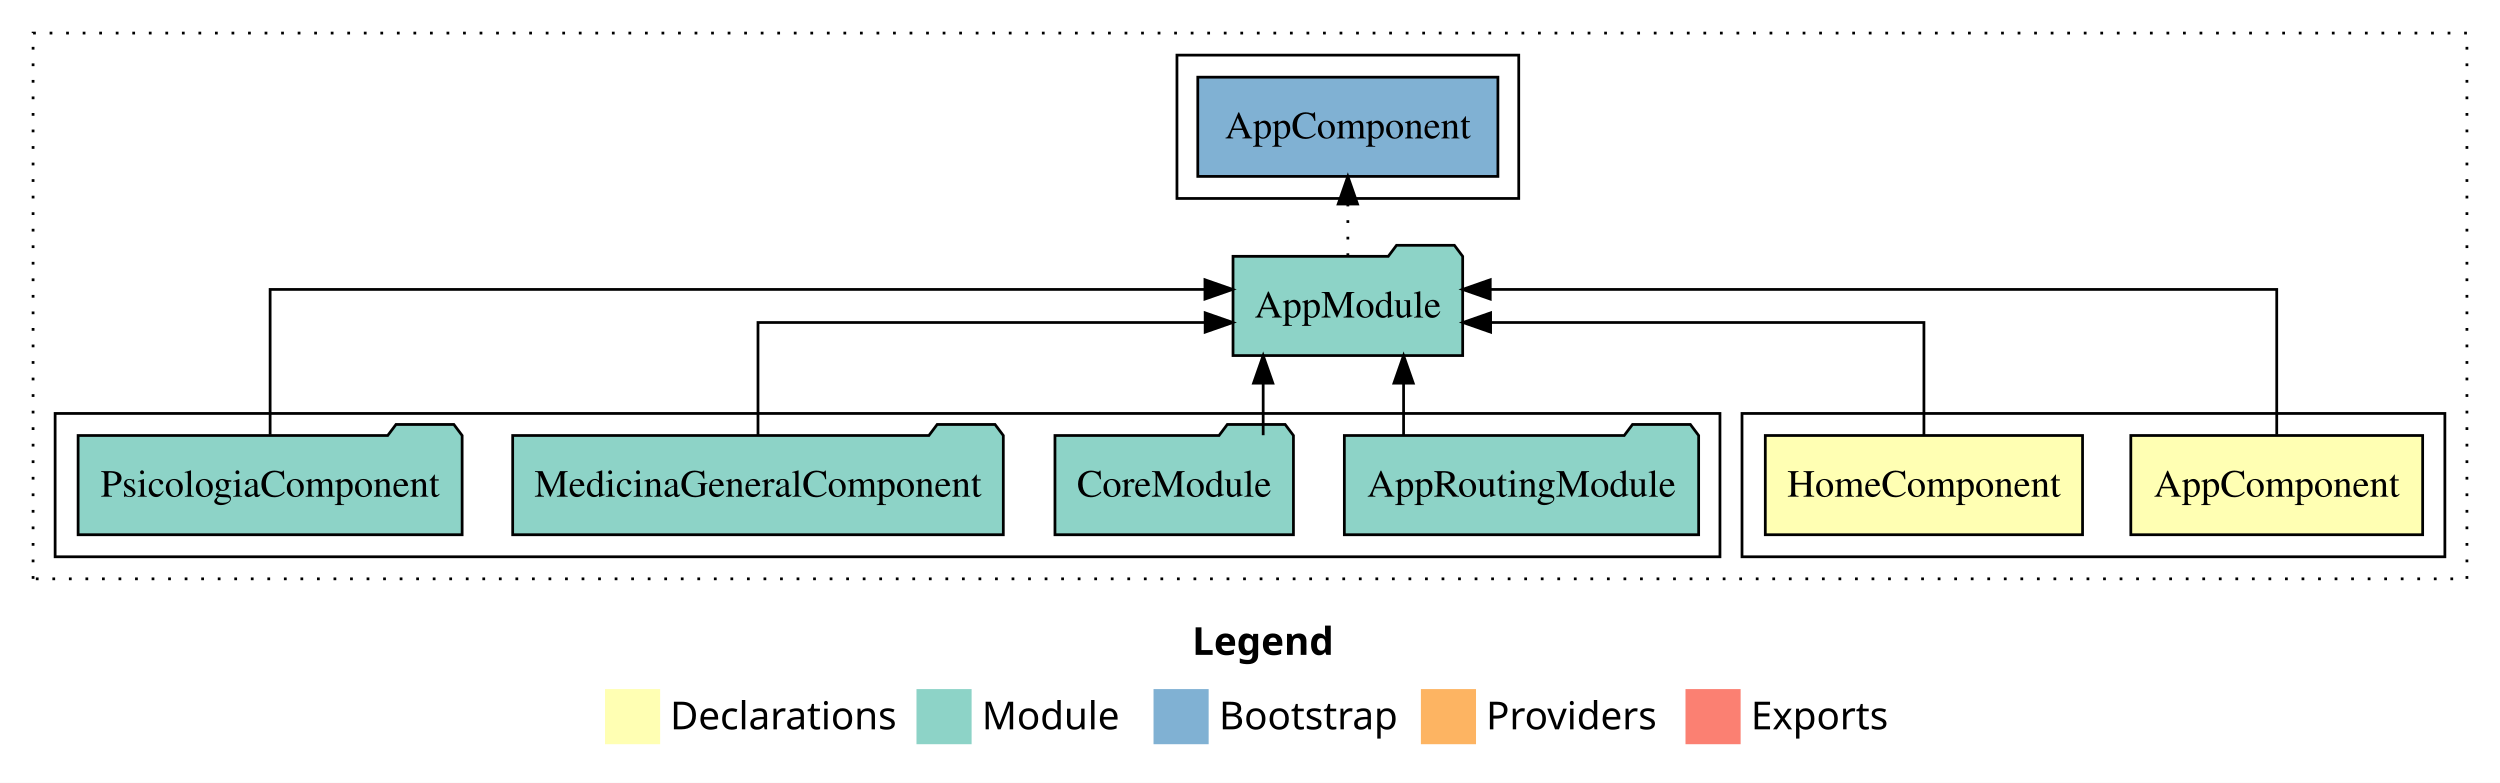
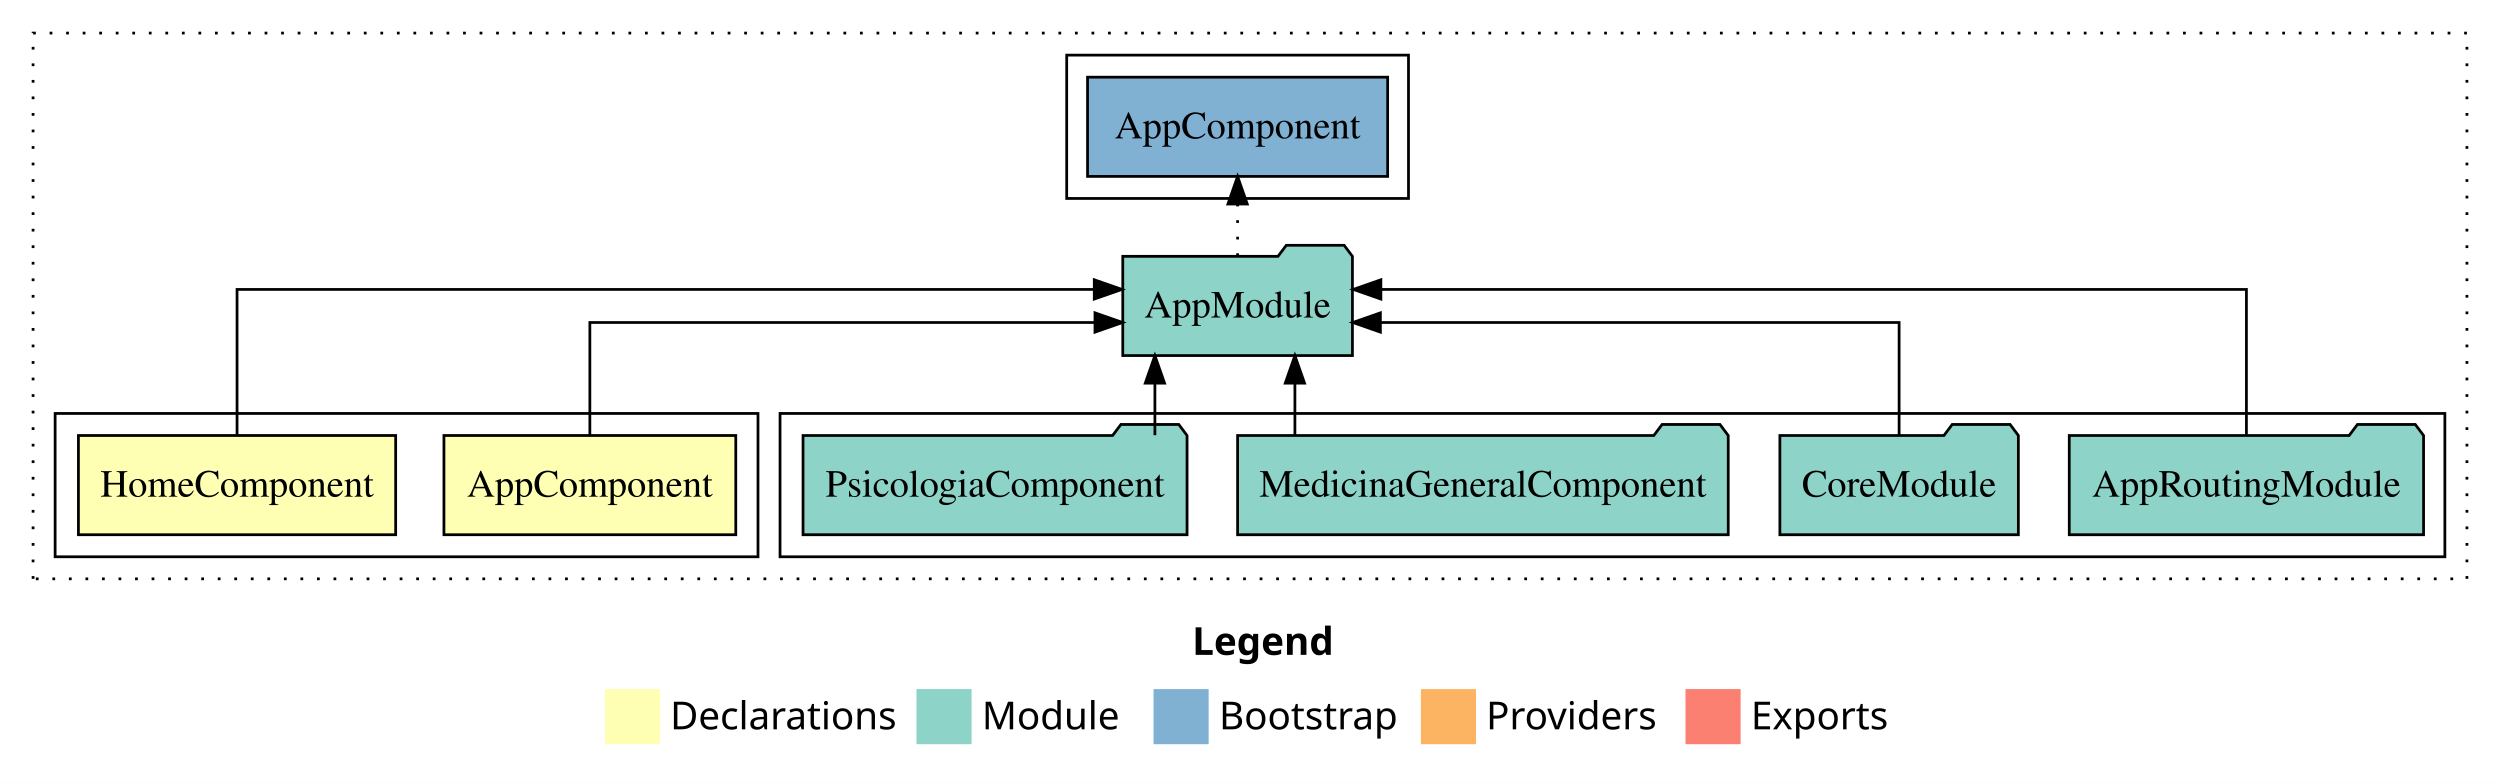
<svg xmlns="http://www.w3.org/2000/svg" width="907pt" height="284pt" viewBox="0.00 0.00 907.00 284.00">
  <g id="graph0" class="graph" transform="scale(1 1) rotate(0) translate(4 280)">
    <polygon fill="white" stroke="transparent" points="-4,4 -4,-280 903,-280 903,4 -4,4" />
    <text text-anchor="start" x="428.51" y="-42.4" font-family="Times-12" font-weight="bold" font-size="14.00">Legend</text>
    <polygon fill="#ffffb3" stroke="transparent" points="215.5,-10 215.5,-30 235.5,-30 235.5,-10 215.5,-10" />
    <text text-anchor="start" x="239.13" y="-15.4" font-family="Times-12" font-size="14.00">  Declarations</text>
    <polygon fill="#8dd3c7" stroke="transparent" points="328.5,-10 328.5,-30 348.5,-30 348.5,-10 328.5,-10" />
    <text text-anchor="start" x="352.23" y="-15.4" font-family="Times-12" font-size="14.00">  Module</text>
    <polygon fill="#80b1d3" stroke="transparent" points="414.5,-10 414.5,-30 434.5,-30 434.5,-10 414.5,-10" />
    <text text-anchor="start" x="438.28" y="-15.4" font-family="Times-12" font-size="14.00">  Bootstrap</text>
    <polygon fill="#fdb462" stroke="transparent" points="511.5,-10 511.5,-30 531.5,-30 531.5,-10 511.5,-10" />
    <text text-anchor="start" x="535.17" y="-15.4" font-family="Times-12" font-size="14.00">  Providers</text>
    <polygon fill="#fb8072" stroke="transparent" points="607.5,-10 607.5,-30 627.5,-30 627.5,-10 607.5,-10" />
    <text text-anchor="start" x="631.23" y="-15.4" font-family="Times-12" font-size="14.00">  Exports</text>
    <g id="clust1" class="cluster">
      <polygon fill="none" stroke="black" stroke-dasharray="1,5" points="8,-70 8,-268 891,-268 891,-70 8,-70" />
    </g>
+     <g id="clust5" class="cluster">
+       <polygon fill="none" stroke="black" points="279,-78 279,-130 883,-130 883,-78 279,-78" />
+     </g>
    <g id="clust2" class="cluster">
-       <polygon fill="none" stroke="black" points="628,-78 628,-130 883,-130 883,-78 628,-78" />
+       <polygon fill="none" stroke="black" points="16,-78 16,-130 271,-130 271,-78 16,-78" />
    </g>
    <g id="clust7" class="cluster">
-       <polygon fill="none" stroke="black" points="423,-208 423,-260 547,-260 547,-208 423,-208" />
-     </g>
-     <g id="clust5" class="cluster">
-       <polygon fill="none" stroke="black" points="16,-78 16,-130 620,-130 620,-78 16,-78" />
+       <polygon fill="none" stroke="black" points="383,-208 383,-260 507,-260 507,-208 383,-208" />
    </g>
    <g id="node1" class="node">
-       <polygon fill="#ffffb3" stroke="black" points="874.94,-122 769.06,-122 769.06,-86 874.94,-86 874.94,-122" />
-       <text text-anchor="middle" x="822" y="-99.8" font-family="Times,serif" font-size="14.00">AppComponent</text>
+       <polygon fill="#ffffb3" stroke="black" points="262.94,-122 157.06,-122 157.06,-86 262.94,-86 262.94,-122" />
+       <text text-anchor="middle" x="210" y="-99.8" font-family="Times,serif" font-size="14.00">AppComponent</text>
    </g>
    <g id="node3" class="node">
-       <polygon fill="#8dd3c7" stroke="black" points="526.66,-187 523.66,-191 502.66,-191 499.66,-187 443.34,-187 443.34,-151 526.66,-151 526.66,-187" />
-       <text text-anchor="middle" x="485" y="-164.8" font-family="Times,serif" font-size="14.00">AppModule</text>
+       <polygon fill="#8dd3c7" stroke="black" points="486.66,-187 483.66,-191 462.66,-191 459.66,-187 403.34,-187 403.34,-151 486.66,-151 486.66,-187" />
+       <text text-anchor="middle" x="445" y="-164.8" font-family="Times,serif" font-size="14.00">AppModule</text>
    </g>
    <g id="edge1" class="edge">
-       <path fill="none" stroke="black" d="M822,-122.28C822,-143.32 822,-175 822,-175 822,-175 536.66,-175 536.66,-175" />
-       <polygon fill="black" stroke="black" points="536.66,-171.5 526.66,-175 536.66,-178.5 536.66,-171.5" />
+       <path fill="none" stroke="black" d="M210,-122.02C210,-139.37 210,-163 210,-163 210,-163 393.26,-163 393.26,-163" />
+       <polygon fill="black" stroke="black" points="393.26,-166.5 403.26,-163 393.26,-159.5 393.26,-166.5" />
    </g>
    <g id="node2" class="node">
-       <polygon fill="#ffffb3" stroke="black" points="751.55,-122 636.45,-122 636.45,-86 751.55,-86 751.55,-122" />
-       <text text-anchor="middle" x="694" y="-99.8" font-family="Times,serif" font-size="14.00">HomeComponent</text>
+       <polygon fill="#ffffb3" stroke="black" points="139.55,-122 24.45,-122 24.45,-86 139.55,-86 139.55,-122" />
+       <text text-anchor="middle" x="82" y="-99.8" font-family="Times,serif" font-size="14.00">HomeComponent</text>
    </g>
    <g id="edge2" class="edge">
-       <path fill="none" stroke="black" d="M694,-122.02C694,-139.37 694,-163 694,-163 694,-163 536.79,-163 536.79,-163" />
-       <polygon fill="black" stroke="black" points="536.79,-159.5 526.79,-163 536.79,-166.5 536.79,-159.5" />
+       <path fill="none" stroke="black" d="M82,-122.28C82,-143.32 82,-175 82,-175 82,-175 393,-175 393,-175" />
+       <polygon fill="black" stroke="black" points="393,-178.5 403,-175 393,-171.5 393,-178.5" />
    </g>
    <g id="node8" class="node">
-       <polygon fill="#80b1d3" stroke="black" points="539.44,-252 430.56,-252 430.56,-216 539.44,-216 539.44,-252" />
-       <text text-anchor="middle" x="485" y="-229.8" font-family="Times,serif" font-size="14.00">AppComponent </text>
+       <polygon fill="#80b1d3" stroke="black" points="499.44,-252 390.56,-252 390.56,-216 499.44,-216 499.44,-252" />
+       <text text-anchor="middle" x="445" y="-229.8" font-family="Times,serif" font-size="14.00">AppComponent </text>
    </g>
    <g id="edge7" class="edge">
-       <path fill="none" stroke="black" stroke-dasharray="1,5" d="M485,-187.11C485,-187.11 485,-205.99 485,-205.99" />
-       <polygon fill="black" stroke="black" points="481.5,-205.99 485,-215.99 488.5,-205.99 481.5,-205.99" />
+       <path fill="none" stroke="black" stroke-dasharray="1,5" d="M445,-187.11C445,-187.11 445,-205.99 445,-205.99" />
+       <polygon fill="black" stroke="black" points="441.5,-205.99 445,-215.99 448.5,-205.99 441.5,-205.99" />
    </g>
    <g id="node4" class="node">
-       <polygon fill="#8dd3c7" stroke="black" points="612.27,-122 609.27,-126 588.27,-126 585.27,-122 483.73,-122 483.73,-86 612.27,-86 612.27,-122" />
-       <text text-anchor="middle" x="548" y="-99.8" font-family="Times,serif" font-size="14.00">AppRoutingModule</text>
+       <polygon fill="#8dd3c7" stroke="black" points="875.27,-122 872.27,-126 851.27,-126 848.27,-122 746.73,-122 746.73,-86 875.27,-86 875.27,-122" />
+       <text text-anchor="middle" x="811" y="-99.8" font-family="Times,serif" font-size="14.00">AppRoutingModule</text>
    </g>
    <g id="edge3" class="edge">
-       <path fill="none" stroke="black" d="M505.22,-122.11C505.22,-122.11 505.22,-140.99 505.22,-140.99" />
-       <polygon fill="black" stroke="black" points="501.72,-140.99 505.22,-150.99 508.72,-140.99 501.72,-140.99" />
+       <path fill="none" stroke="black" d="M811,-122.28C811,-143.32 811,-175 811,-175 811,-175 496.98,-175 496.98,-175" />
+       <polygon fill="black" stroke="black" points="496.98,-171.5 486.98,-175 496.98,-178.5 496.98,-171.5" />
    </g>
    <g id="node5" class="node">
-       <polygon fill="#8dd3c7" stroke="black" points="465.26,-122 462.26,-126 441.26,-126 438.26,-122 378.74,-122 378.74,-86 465.26,-86 465.26,-122" />
-       <text text-anchor="middle" x="422" y="-99.8" font-family="Times,serif" font-size="14.00">CoreModule</text>
+       <polygon fill="#8dd3c7" stroke="black" points="728.26,-122 725.26,-126 704.26,-126 701.26,-122 641.74,-122 641.74,-86 728.26,-86 728.26,-122" />
+       <text text-anchor="middle" x="685" y="-99.8" font-family="Times,serif" font-size="14.00">CoreModule</text>
    </g>
    <g id="edge4" class="edge">
-       <path fill="none" stroke="black" d="M454.28,-122.11C454.28,-122.11 454.28,-140.99 454.28,-140.99" />
-       <polygon fill="black" stroke="black" points="450.78,-140.99 454.28,-150.99 457.78,-140.99 450.78,-140.99" />
+       <path fill="none" stroke="black" d="M685,-122.02C685,-139.37 685,-163 685,-163 685,-163 496.8,-163 496.8,-163" />
+       <polygon fill="black" stroke="black" points="496.8,-159.5 486.8,-163 496.8,-166.5 496.8,-159.5" />
    </g>
    <g id="node6" class="node">
-       <polygon fill="#8dd3c7" stroke="black" points="360,-122 357,-126 336,-126 333,-122 182,-122 182,-86 360,-86 360,-122" />
-       <text text-anchor="middle" x="271" y="-99.8" font-family="Times,serif" font-size="14.00">MedicinaGeneralComponent</text>
+       <polygon fill="#8dd3c7" stroke="black" points="623,-122 620,-126 599,-126 596,-122 445,-122 445,-86 623,-86 623,-122" />
+       <text text-anchor="middle" x="534" y="-99.8" font-family="Times,serif" font-size="14.00">MedicinaGeneralComponent</text>
    </g>
    <g id="edge5" class="edge">
-       <path fill="none" stroke="black" d="M271,-122.02C271,-139.37 271,-163 271,-163 271,-163 433.23,-163 433.23,-163" />
-       <polygon fill="black" stroke="black" points="433.23,-166.5 443.23,-163 433.23,-159.5 433.23,-166.5" />
+       <path fill="none" stroke="black" d="M465.79,-122.11C465.79,-122.11 465.79,-140.99 465.79,-140.99" />
+       <polygon fill="black" stroke="black" points="462.29,-140.99 465.79,-150.99 469.29,-140.99 462.29,-140.99" />
    </g>
    <g id="node7" class="node">
-       <polygon fill="#8dd3c7" stroke="black" points="163.66,-122 160.66,-126 139.66,-126 136.66,-122 24.34,-122 24.34,-86 163.66,-86 163.66,-122" />
-       <text text-anchor="middle" x="94" y="-99.8" font-family="Times,serif" font-size="14.00">PsicologiaComponent</text>
+       <polygon fill="#8dd3c7" stroke="black" points="426.66,-122 423.66,-126 402.66,-126 399.66,-122 287.34,-122 287.34,-86 426.66,-86 426.66,-122" />
+       <text text-anchor="middle" x="357" y="-99.8" font-family="Times,serif" font-size="14.00">PsicologiaComponent</text>
    </g>
    <g id="edge6" class="edge">
-       <path fill="none" stroke="black" d="M94,-122.28C94,-143.32 94,-175 94,-175 94,-175 433.16,-175 433.16,-175" />
-       <polygon fill="black" stroke="black" points="433.16,-178.5 443.16,-175 433.16,-171.5 433.16,-178.5" />
+       <path fill="none" stroke="black" d="M415,-122.11C415,-122.11 415,-140.99 415,-140.99" />
+       <polygon fill="black" stroke="black" points="411.5,-140.99 415,-150.99 418.5,-140.99 411.5,-140.99" />
    </g>
  </g>
</svg>
